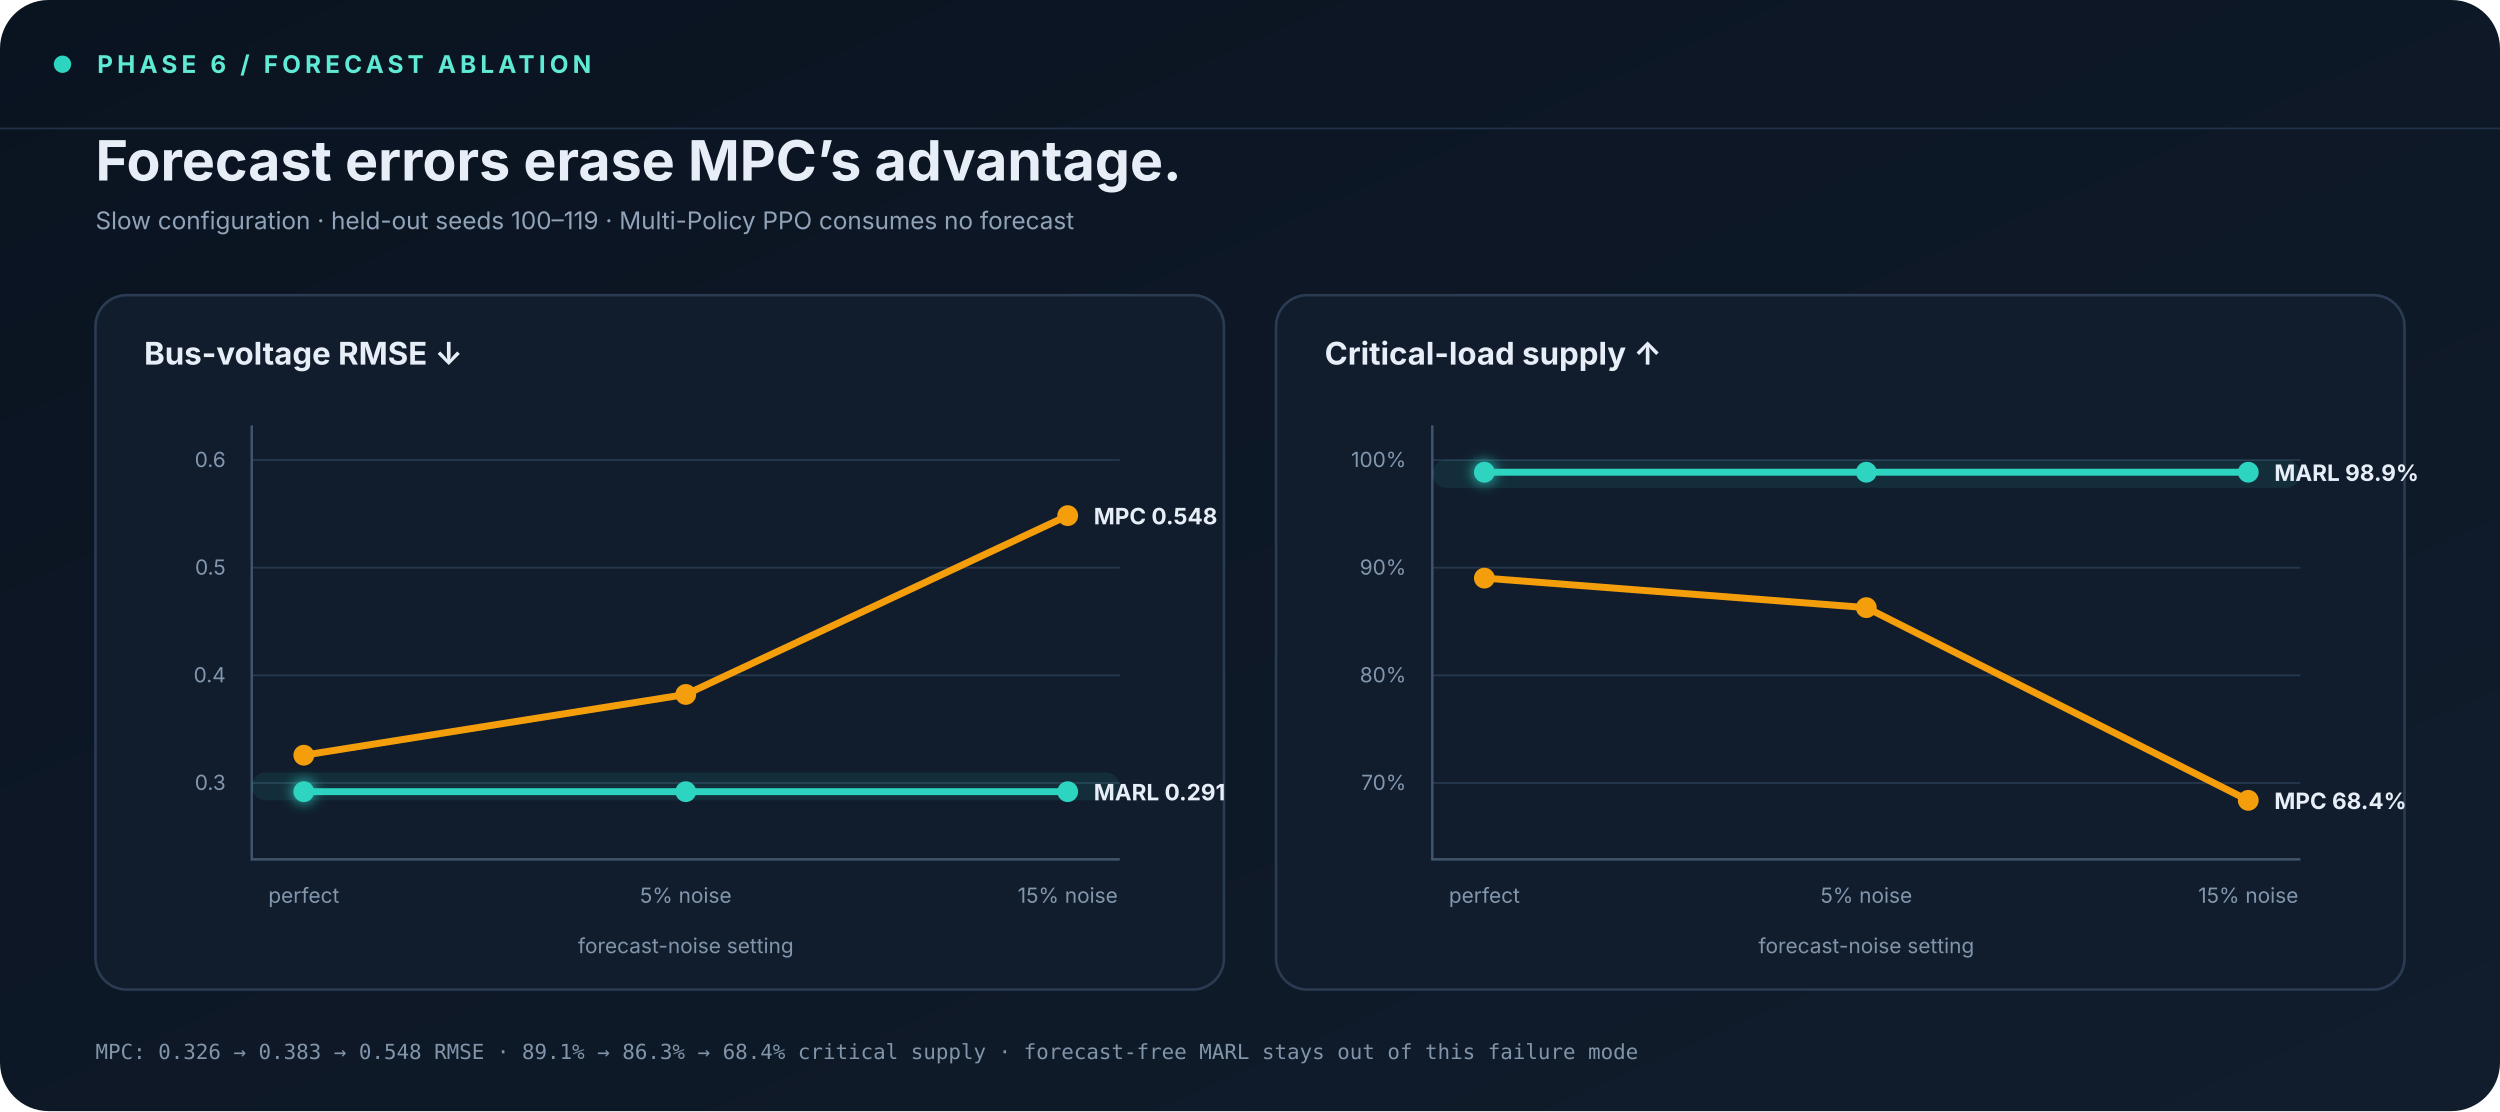
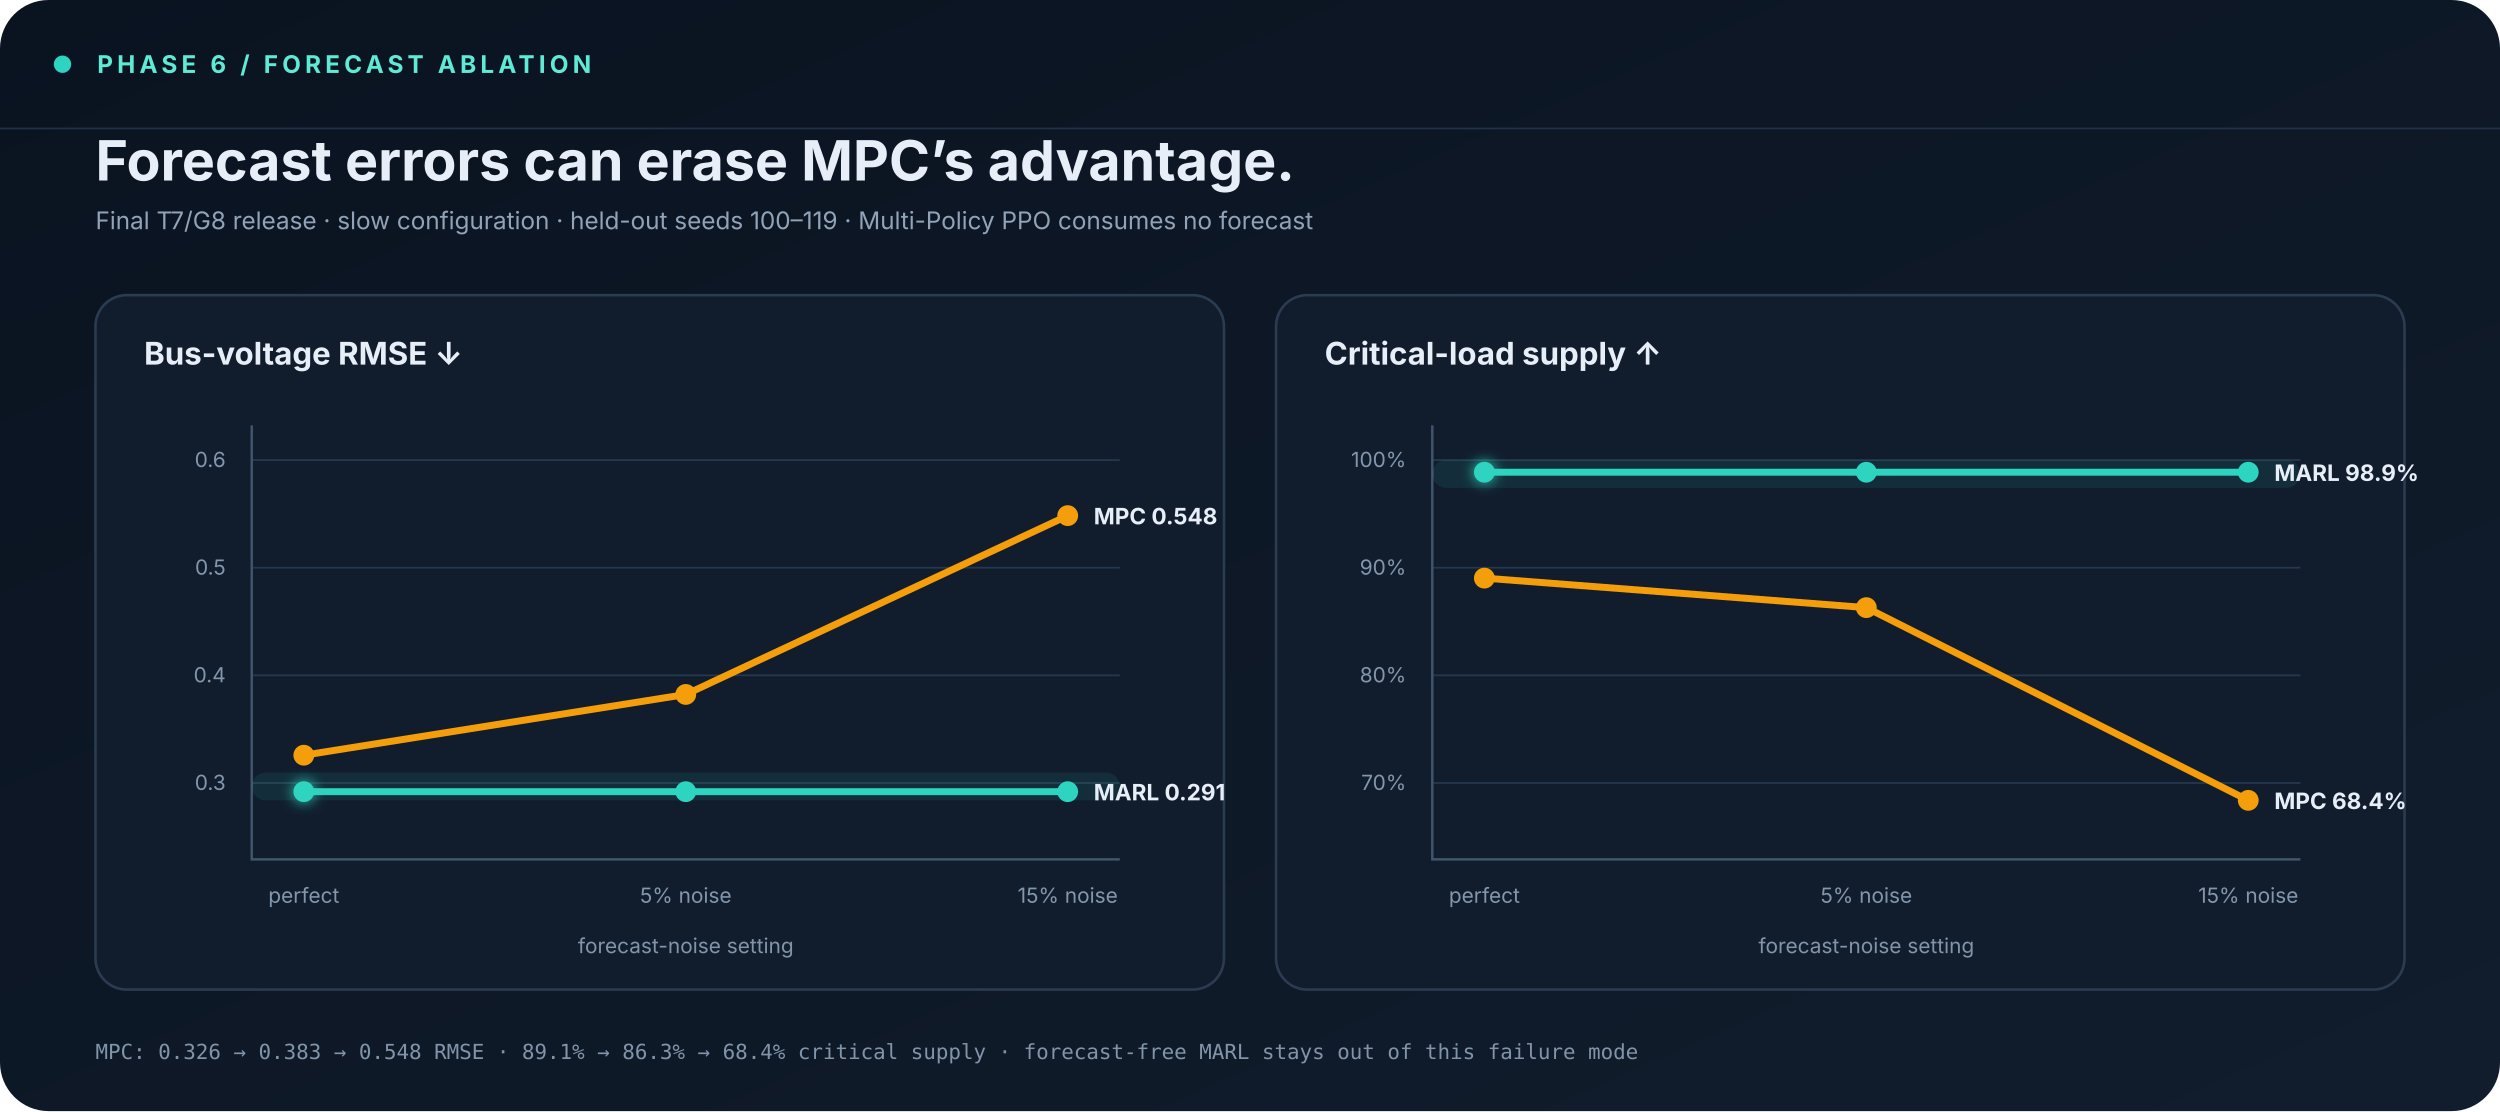
<svg xmlns="http://www.w3.org/2000/svg" viewBox="0 0 1440 640" role="img" aria-labelledby="title desc">
  <defs>
    <linearGradient id="bg" x1="0" y1="0" x2="1" y2="1">
      <stop offset="0" stop-color="#0a1320" />
      <stop offset="1" stop-color="#111d2d" />
    </linearGradient>
    <filter id="glow" x="-60%" y="-60%" width="220%" height="220%">
      <feGaussianBlur stdDeviation="4" result="b" />
      <feMerge>
        <feMergeNode in="b" />
        <feMergeNode in="SourceGraphic" />
      </feMerge>
    </filter>
    <style>
      text{font-family:Inter,"Segoe UI",Arial,sans-serif;fill:#e7eef7}.mono{font-family:"JetBrains Mono",Consolas,monospace}.eyebrow{font-size:14px;font-weight:750;letter-spacing:2.4px;fill:#5eead4}.title{font-size:32px;font-weight:750}.sub{font-size:14px;fill:#91a3b8}.head{font-size:18px;font-weight:700}.label{font-size:12px;fill:#8296ad}.value{font-size:13px;font-weight:700}.note{font-size:12px;fill:#8194aa}
      .panel{fill:#111d2d;stroke:#2a3b52;stroke-width:1.5}.grid{stroke:#26384d;stroke-width:1;fill:none}.axis{stroke:#41566e;stroke-width:1.4;fill:none}.marl{stroke:#2dd4bf;stroke-width:4;fill:none}.mpc{stroke:#f59e0b;stroke-width:4;fill:none}.dotm{fill:#2dd4bf}.dotp{fill:#f59e0b}.band{fill:#2dd4bf;opacity:.09}
    </style>
  </defs>
  <rect width="1440" height="640" rx="28" fill="url(#bg)" />
  <path d="M0 74H1440" stroke="#203149" />
  <circle cx="36" cy="37" r="5" fill="#2dd4bf" />
  <text x="56" y="42" class="eyebrow">PHASE 6 / FORECAST ABLATION</text>
-   <text x="55" y="104" class="title">Forecast errors erase MPC’s advantage.</text>
-   <text x="55" y="132" class="sub">Slow configuration · held-out seeds 100–119 · Multi-Policy PPO consumes no forecast</text>
+   <text x="55" y="104" class="title">Forecast errors can erase MPC’s advantage.</text>
+   <text x="55" y="132" class="sub">Final T7/G8 release · slow configuration · held-out seeds 100–119 · Multi-Policy PPO consumes no forecast</text>
  <g transform="translate(55 170)">
    <rect width="650" height="400" rx="18" class="panel" />
    <text x="28" y="40" class="head">Bus-voltage RMSE ↓</text>
    <path class="grid" d="M90 95h500M90 157h500M90 219h500M90 281h500" />
    <path class="axis" d="M90 75v250h500" />
    <text x="75" y="99" text-anchor="end" class="label">0.6</text>
    <text x="75" y="161" text-anchor="end" class="label">0.5</text>
    <text x="75" y="223" text-anchor="end" class="label">0.4</text>
    <text x="75" y="285" text-anchor="end" class="label">0.3</text>
    <rect x="90" y="275" width="500" height="16" rx="8" class="band" />
    <path class="marl" d="M120 286H560" />
    <circle cx="120" cy="286" r="6" class="dotm" filter="url(#glow)" />
    <circle cx="340" cy="286" r="6" class="dotm" />
    <circle cx="560" cy="286" r="6" class="dotm" />
    <path class="mpc" d="M120 265L340 230L560 127" />
    <circle cx="120" cy="265" r="6" class="dotp" />
    <circle cx="340" cy="230" r="6" class="dotp" />
    <circle cx="560" cy="127" r="6" class="dotp" />
    <text x="575" y="132" class="value" fill="#fbbf24">MPC 0.548</text>
    <text x="575" y="291" class="value" fill="#5eead4">MARL 0.291</text>
    <text x="120" y="350" text-anchor="middle" class="label">perfect</text>
    <text x="340" y="350" text-anchor="middle" class="label">5% noise</text>
    <text x="560" y="350" text-anchor="middle" class="label">15% noise</text>
    <text x="340" y="379" text-anchor="middle" class="note">forecast-noise setting</text>
  </g>
  <g transform="translate(735 170)">
    <rect width="650" height="400" rx="18" class="panel" />
    <text x="28" y="40" class="head">Critical-load supply ↑</text>
    <path class="grid" d="M90 95h500M90 157h500M90 219h500M90 281h500" />
    <path class="axis" d="M90 75v250h500" />
    <text x="75" y="99" text-anchor="end" class="label">100%</text>
    <text x="75" y="161" text-anchor="end" class="label">90%</text>
    <text x="75" y="223" text-anchor="end" class="label">80%</text>
    <text x="75" y="285" text-anchor="end" class="label">70%</text>
    <rect x="90" y="95" width="500" height="16" rx="8" class="band" />
    <path class="marl" d="M120 102H560" />
    <circle cx="120" cy="102" r="6" class="dotm" filter="url(#glow)" />
    <circle cx="340" cy="102" r="6" class="dotm" />
    <circle cx="560" cy="102" r="6" class="dotm" />
    <path class="mpc" d="M120 163L340 180L560 291" />
    <circle cx="120" cy="163" r="6" class="dotp" />
    <circle cx="340" cy="180" r="6" class="dotp" />
    <circle cx="560" cy="291" r="6" class="dotp" />
    <text x="575" y="107" class="value" fill="#5eead4">MARL 98.9%</text>
    <text x="575" y="296" class="value" fill="#fbbf24">MPC 68.4%</text>
    <text x="120" y="350" text-anchor="middle" class="label">perfect</text>
    <text x="340" y="350" text-anchor="middle" class="label">5% noise</text>
    <text x="560" y="350" text-anchor="middle" class="label">15% noise</text>
    <text x="340" y="379" text-anchor="middle" class="note">forecast-noise setting</text>
  </g>
  <text x="55" y="610" class="note mono">MPC: 0.326 → 0.383 → 0.548 RMSE · 89.1% → 86.3% → 68.4% critical supply · forecast-free MARL stays out of this failure mode</text>
</svg>
